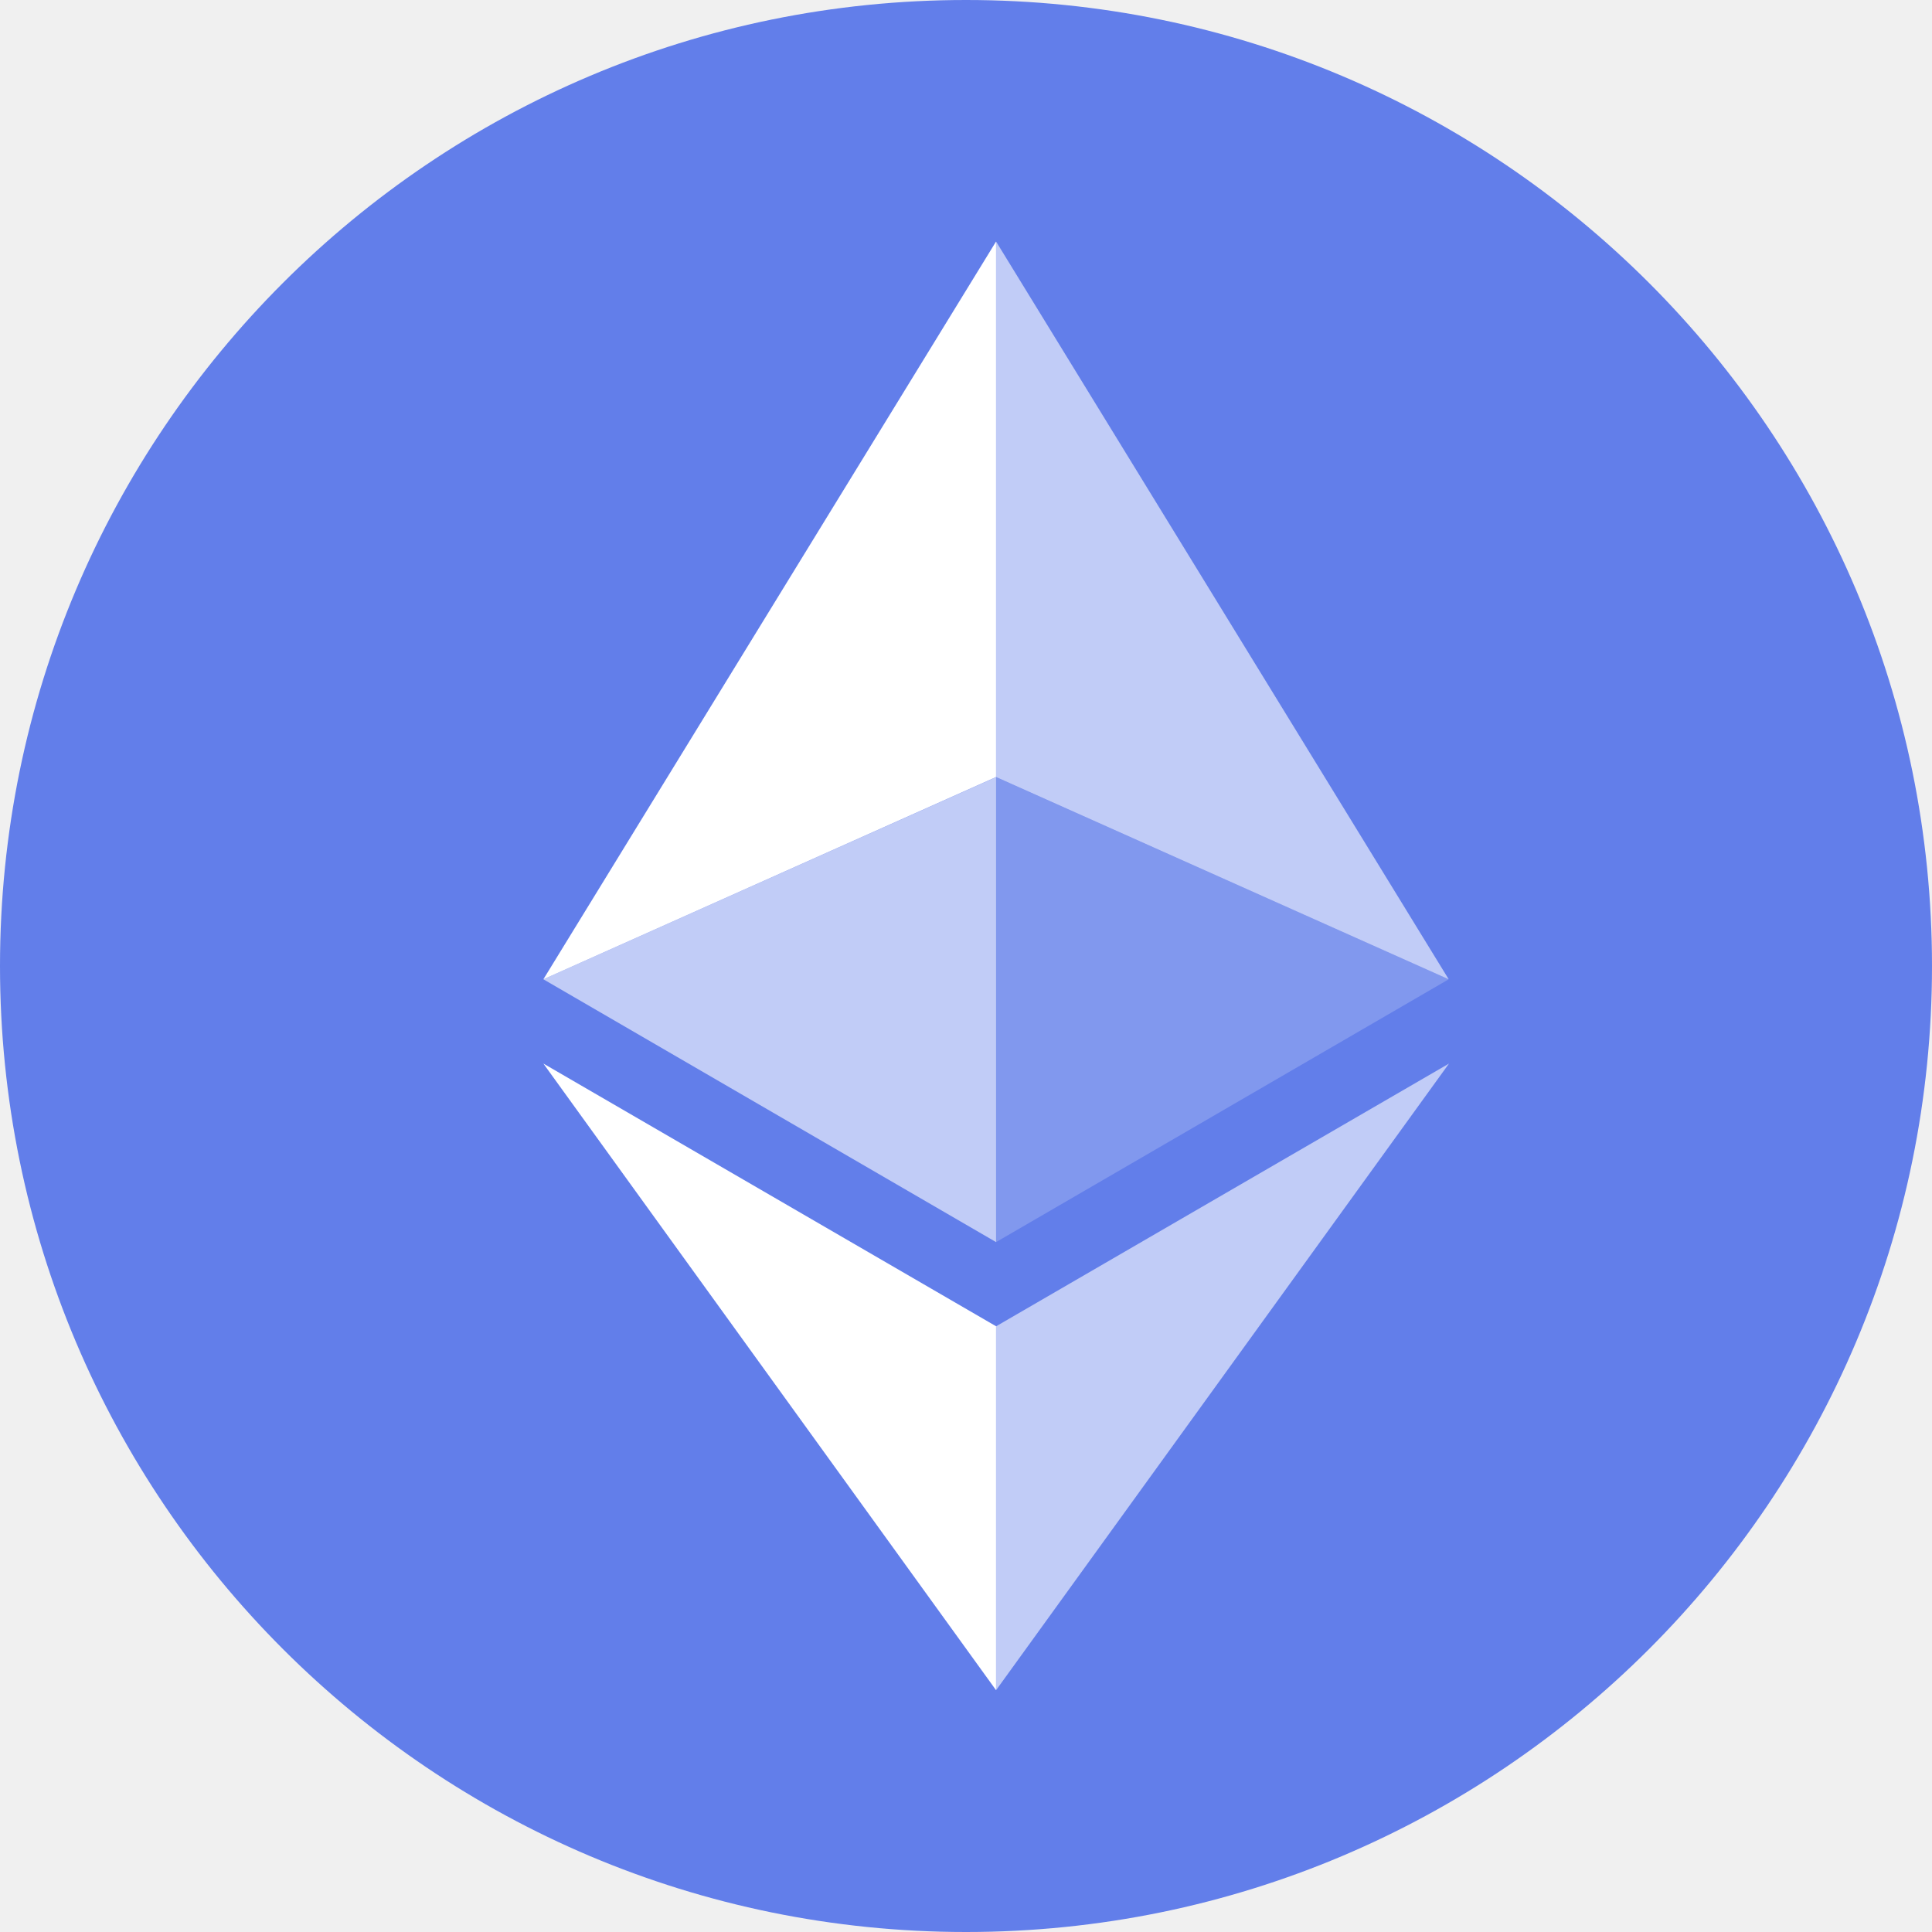
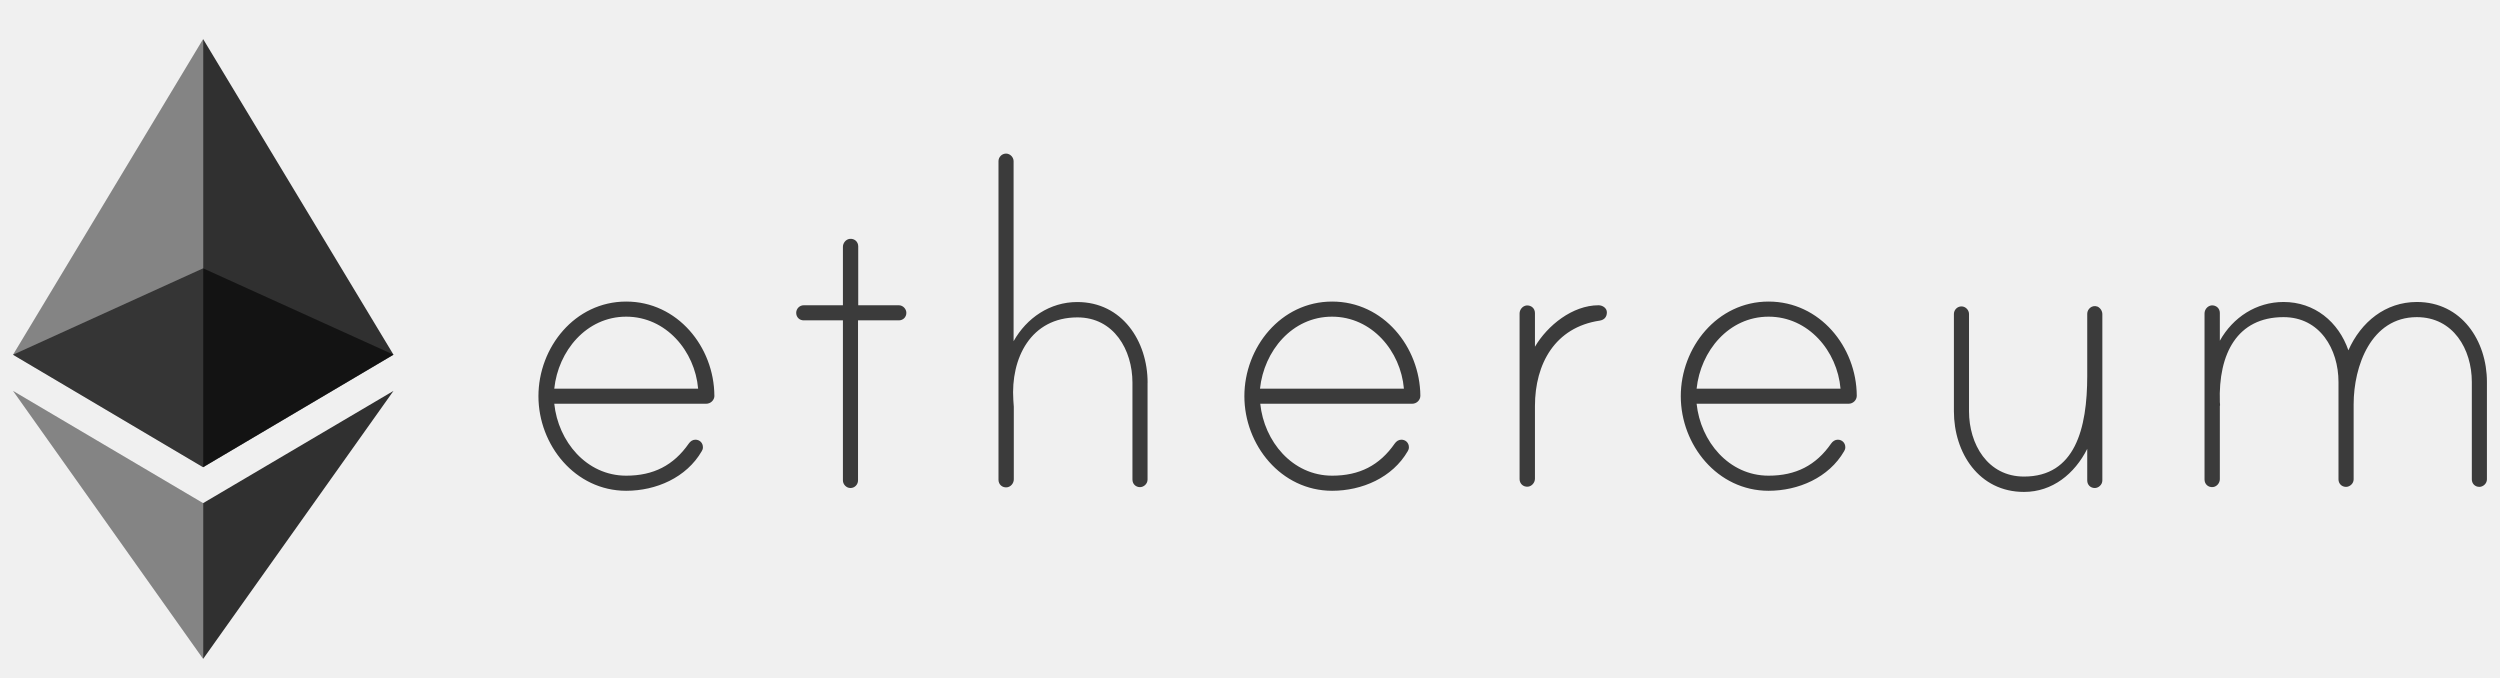
- <svg xmlns="http://www.w3.org/2000/svg" width="800px" height="800px" viewBox="0 0 32 32">
-   <g fill="none" fill-rule="evenodd">
-     <circle cx="16" cy="16" r="16" fill="#627EEA" />
-     <g fill="#FFF" fill-rule="nonzero">
-       <path fill-opacity=".602" d="M16.498 4v8.87l7.497 3.35z" />
-       <path d="M16.498 4L9 16.22l7.498-3.35z" />
-       <path fill-opacity=".602" d="M16.498 21.968v6.027L24 17.616z" />
-       <path d="M16.498 27.995v-6.028L9 17.616z" />
-       <path fill-opacity=".2" d="M16.498 20.573l7.497-4.353-7.497-3.348z" />
-       <path fill-opacity=".602" d="M9 16.22l7.498 4.353v-7.701z" />
-     </g>
-   </g>
+ <svg xmlns="http://www.w3.org/2000/svg" width="48" height="13" viewBox="0 0 48 13" fill="none">
+   <path d="M13.717 7.598C13.717 7.681 13.646 7.752 13.558 7.752H10.642C10.717 8.473 11.258 9.133 12.023 9.133C12.546 9.133 12.933 8.935 13.224 8.517C13.255 8.473 13.298 8.442 13.351 8.442C13.435 8.442 13.496 8.504 13.496 8.587C13.496 8.618 13.488 8.64 13.474 8.662C13.179 9.172 12.595 9.423 12.023 9.423C11.042 9.423 10.338 8.544 10.338 7.607C10.338 6.67 11.037 5.79 12.023 5.79C13.008 5.79 13.711 6.661 13.716 7.598H13.717ZM13.404 7.462C13.342 6.74 12.788 6.08 12.023 6.08C11.258 6.08 10.717 6.74 10.642 7.462H13.404ZM17.257 5.861C17.34 5.861 17.402 5.935 17.402 6.006C17.402 6.089 17.34 6.151 17.257 6.151H16.474V9.225C16.474 9.3 16.413 9.37 16.329 9.37C16.246 9.37 16.184 9.296 16.184 9.225V6.151H15.432C15.348 6.151 15.287 6.089 15.287 6.006C15.287 5.931 15.348 5.861 15.432 5.861H16.184V4.739C16.184 4.665 16.241 4.594 16.316 4.586C16.408 4.577 16.478 4.643 16.478 4.731V5.861H17.257V5.861ZM22.033 7.347V9.208C22.033 9.291 21.959 9.353 21.888 9.353C21.805 9.353 21.743 9.291 21.743 9.208V7.347C21.743 6.719 21.387 6.094 20.688 6.094C19.79 6.094 19.403 6.877 19.456 7.681C19.456 7.703 19.465 7.796 19.465 7.809V9.203C19.465 9.278 19.408 9.348 19.333 9.357C19.241 9.366 19.171 9.3 19.171 9.212V3.094C19.171 3.02 19.232 2.949 19.316 2.949C19.399 2.949 19.461 3.024 19.461 3.094V6.551C19.712 6.103 20.16 5.799 20.683 5.799C21.546 5.799 22.034 6.551 22.034 7.347H22.033ZM27.271 7.598C27.271 7.681 27.201 7.752 27.113 7.752H24.197C24.271 8.473 24.812 9.133 25.578 9.133C26.101 9.133 26.488 8.935 26.778 8.517C26.809 8.473 26.853 8.442 26.906 8.442C26.989 8.442 27.051 8.504 27.051 8.587C27.051 8.618 27.042 8.64 27.029 8.662C26.734 9.172 26.149 9.423 25.577 9.423C24.596 9.423 23.892 8.544 23.892 7.607C23.892 6.67 24.592 5.79 25.577 5.79C26.563 5.79 27.262 6.661 27.271 7.598H27.271ZM26.955 7.462C26.893 6.74 26.339 6.08 25.574 6.08C24.808 6.08 24.268 6.74 24.192 7.462H26.955ZM30.852 5.997C30.852 6.089 30.799 6.142 30.715 6.156C29.858 6.283 29.471 6.983 29.471 7.796V9.19C29.471 9.265 29.413 9.335 29.339 9.344C29.247 9.353 29.176 9.287 29.176 9.199V6.019C29.176 5.945 29.233 5.874 29.308 5.865C29.4 5.857 29.471 5.922 29.471 6.01V6.657C29.712 6.248 30.192 5.861 30.693 5.861C30.768 5.861 30.852 5.914 30.852 5.997ZM35.65 7.598C35.65 7.681 35.58 7.752 35.492 7.752H32.575C32.65 8.473 33.191 9.133 33.957 9.133C34.48 9.133 34.867 8.935 35.157 8.517C35.188 8.473 35.232 8.442 35.285 8.442C35.368 8.442 35.43 8.504 35.43 8.587C35.43 8.618 35.421 8.64 35.408 8.662C35.113 9.172 34.528 9.423 33.956 9.423C32.975 9.423 32.271 8.544 32.271 7.607C32.271 6.67 32.971 5.79 33.956 5.79C34.942 5.79 35.645 6.661 35.65 7.598H35.65ZM35.338 7.462C35.276 6.74 34.722 6.08 33.957 6.08C33.191 6.08 32.651 6.74 32.575 7.462H35.338ZM40.365 6.032V9.225C40.365 9.308 40.29 9.37 40.22 9.37C40.136 9.37 40.075 9.308 40.075 9.225V8.618C39.833 9.098 39.406 9.445 38.861 9.445C37.994 9.445 37.515 8.693 37.515 7.897V6.028C37.515 5.953 37.577 5.883 37.66 5.883C37.743 5.883 37.805 5.957 37.805 6.028V7.897C37.805 8.526 38.161 9.15 38.861 9.15C39.841 9.15 40.075 8.231 40.075 7.215V6.023C40.075 5.935 40.167 5.847 40.273 5.887C40.326 5.913 40.365 5.97 40.365 6.032ZM47.749 7.334V9.203C47.749 9.286 47.674 9.348 47.604 9.348C47.52 9.348 47.459 9.286 47.459 9.203V7.334C47.459 6.705 47.103 6.089 46.403 6.089C45.524 6.089 45.19 7.03 45.19 7.761V9.203C45.19 9.286 45.115 9.348 45.044 9.348C44.961 9.348 44.899 9.286 44.899 9.203V7.334C44.899 6.705 44.543 6.089 43.844 6.089C42.956 6.089 42.59 6.789 42.621 7.721C42.621 7.743 42.63 7.783 42.621 7.796V9.198C42.621 9.273 42.564 9.343 42.489 9.352C42.397 9.361 42.327 9.295 42.327 9.207V6.018C42.327 5.944 42.384 5.873 42.459 5.864C42.551 5.856 42.621 5.921 42.621 6.009V6.542C42.872 6.093 43.321 5.798 43.844 5.798C44.438 5.798 44.899 6.177 45.089 6.726C45.331 6.181 45.801 5.798 46.404 5.798C47.262 5.798 47.749 6.542 47.749 7.333L47.749 7.334Z" fill="#3B3B3B" />
+   <path opacity="0.6" d="M3.9 8.97L7.556 6.81L3.9 5.152L0.25 6.811L3.9 8.971V8.97Z" fill="black" />
+   <path opacity="0.45" d="M3.9 5.153V0.75L0.25 6.811L3.9 8.97V5.153Z" fill="black" />
+   <path opacity="0.8" d="M3.9 8.97L7.555 6.81L3.9 0.75V8.97Z" fill="black" />
+   <path opacity="0.45" d="M3.9 9.66L0.25 7.505L3.9 12.651V9.66Z" fill="black" />
+   <path opacity="0.8" d="M7.555 7.505L3.9 9.66V12.651L7.555 7.505Z" fill="black" />
</svg>
